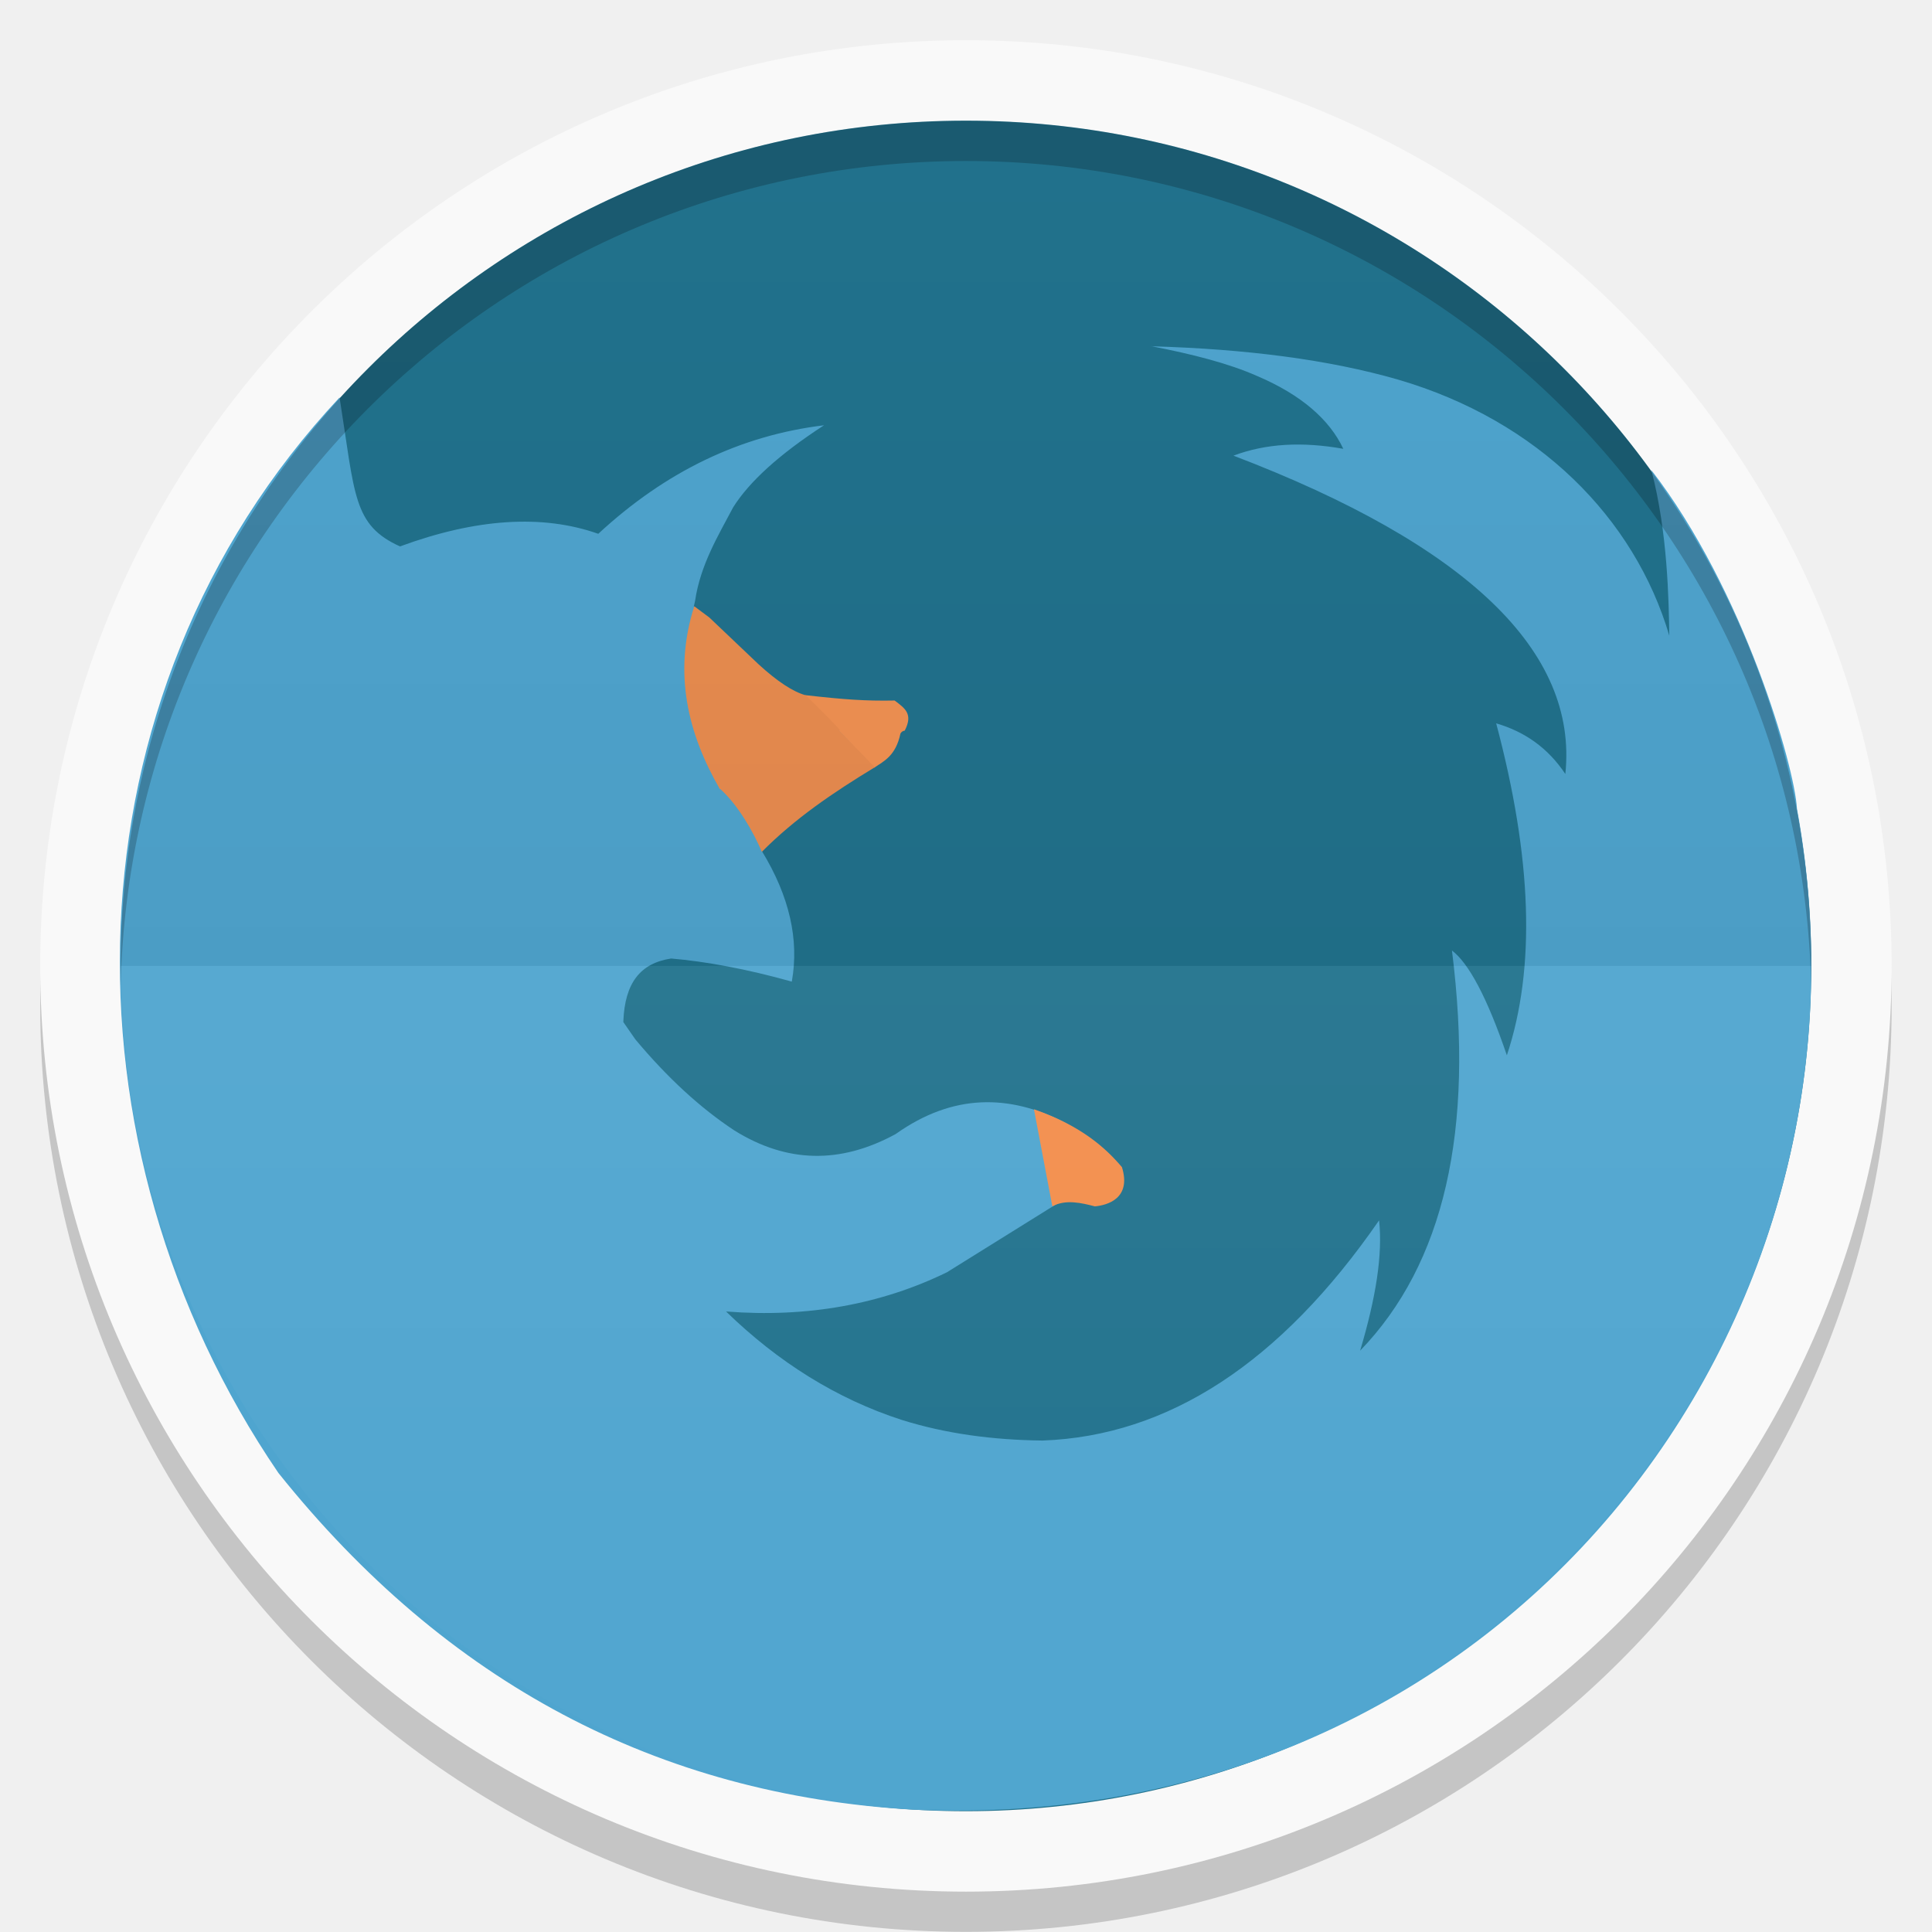
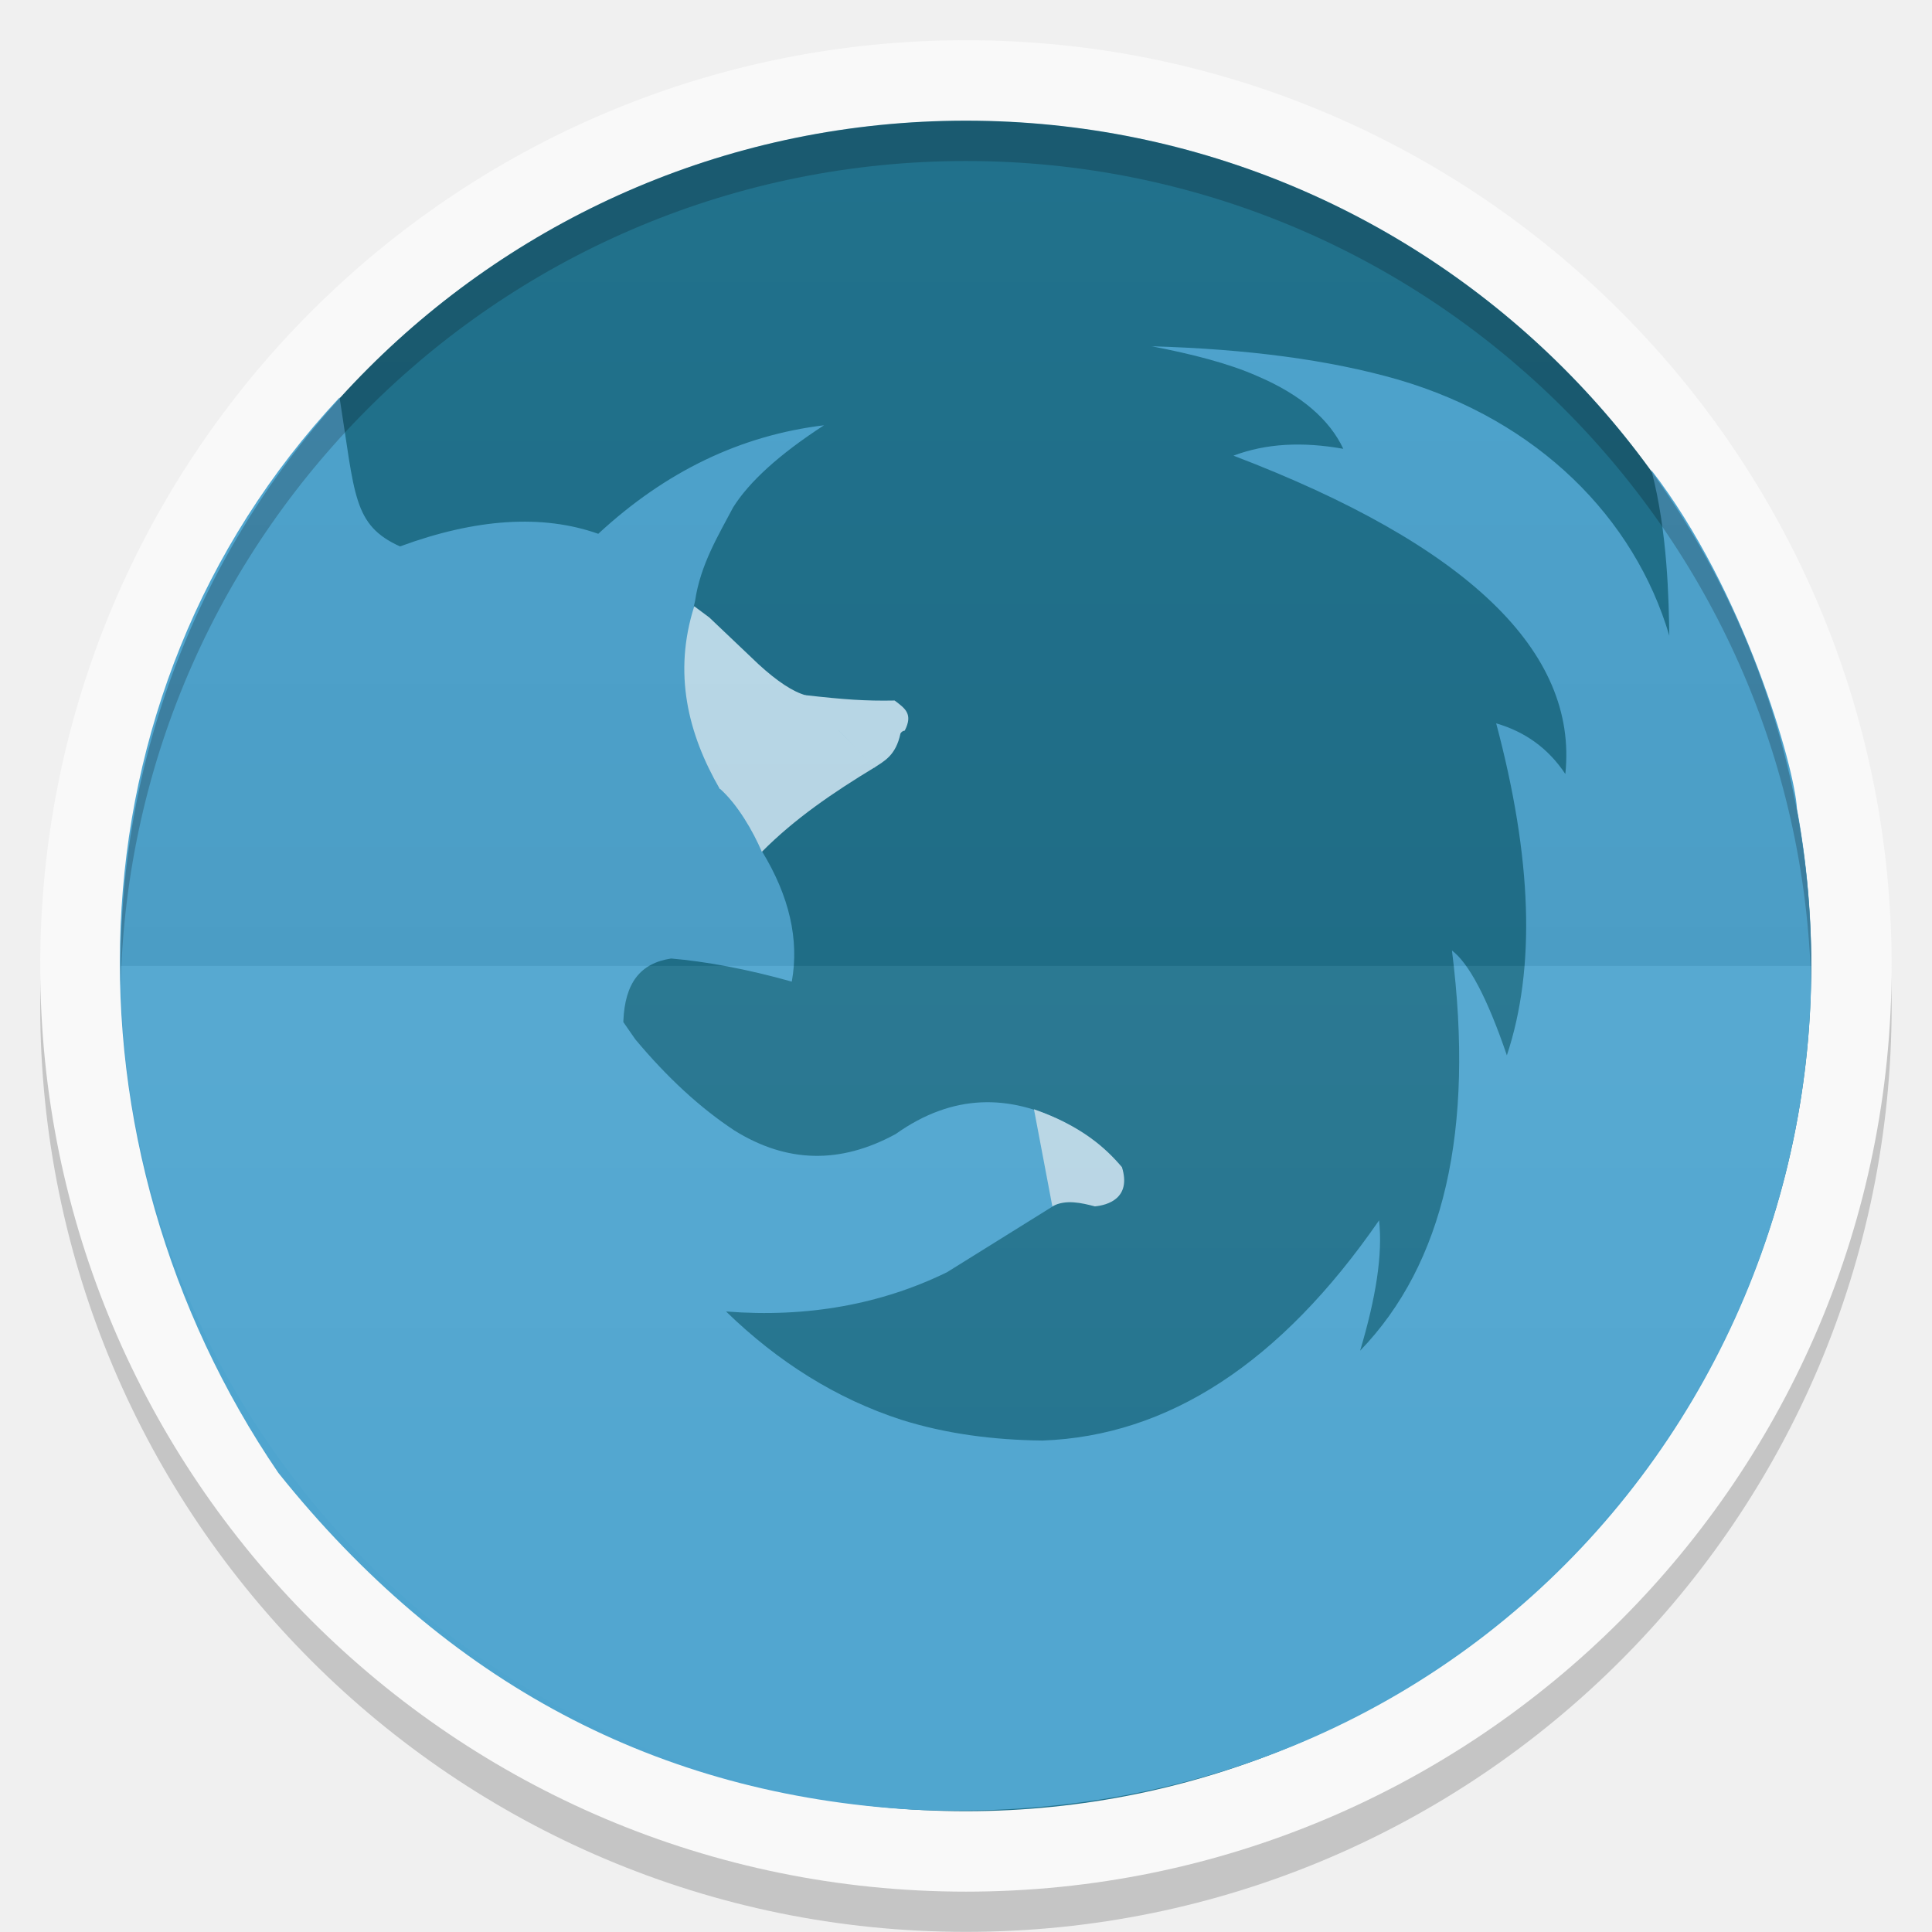
<svg xmlns="http://www.w3.org/2000/svg" xmlns:xlink="http://www.w3.org/1999/xlink" width="48" viewBox="0 0 13.547 13.547" height="48" id="svg2" version="1.1">
  <defs id="defs4">
    <linearGradient id="linearGradient3807">
      <stop style="stop-color:#000000;stop-opacity:1;" offset="0" id="stop3809" />
      <stop style="stop-color:#000000;stop-opacity:0;" offset="1" id="stop3811" />
    </linearGradient>
    <linearGradient id="linearGradient3794">
      <stop style="stop-color:#ffffff;stop-opacity:1;" offset="0" id="stop3796" />
      <stop style="stop-color:#ffffff;stop-opacity:0;" offset="1" id="stop3798" />
    </linearGradient>
    <linearGradient id="linearGradient4460">
      <stop offset="0" style="stop-color:#2d2d2d;stop-opacity:1;" id="stop7" />
      <stop offset="1" style="stop-color:#333333;stop-opacity:1;" id="stop9" />
    </linearGradient>
    <linearGradient id="linearGradient3824">
      <stop offset="0" style="stop-color:#2a94c8" id="stop12" />
      <stop offset=".519" style="stop-color:#e35472" id="stop14" />
      <stop offset="1" style="stop-color:#e68031" id="stop16" />
    </linearGradient>
    <linearGradient gradientTransform="matrix(1.09524,0,0,1.09524,-133.0018,-293.022)" xlink:href="#linearGradient4460" id="linearGradient3835" y1="279.096" y2="268.33" gradientUnits="userSpaceOnUse" x2="0" />
    <linearGradient xlink:href="#linearGradient3824" id="linearGradient3830" x1=".847" x2="12.7" gradientUnits="userSpaceOnUse" />
    <linearGradient xlink:href="#linearGradient4460" id="linearGradient3010" gradientUnits="userSpaceOnUse" gradientTransform="matrix(1.078933,0,0,1.078933,-130.9204,-288.5589)" y1="279.096" x2="0" y2="268.33" />
    <clipPath id="clipPath3813" clipPathUnits="userSpaceOnUse">
      <path id="path3815" d="M 92.311,355.545 L 479.511,355.545 L 479.511,68.185 L 92.311,68.185 L 92.311,355.545 z" />
    </clipPath>
    <clipPath id="clipPath3809" clipPathUnits="userSpaceOnUse">
      <path id="path3811" d="M 93.311,69.185 L 478.511,69.185 L 478.511,354.545 L 93.311,354.545 L 93.311,69.185 z" />
    </clipPath>
    <clipPath id="clipPath3805" clipPathUnits="userSpaceOnUse">
      <path id="path3807" d="M 93.311,354.545 L 478.511,354.545 L 478.511,69.185 L 93.311,69.185 L 93.311,354.545 z" />
    </clipPath>
    <clipPath id="clipPath3801" clipPathUnits="userSpaceOnUse">
      <path id="path3803" d="M 95.311,352.545 L 476.403,352.545 L 476.403,71.423 L 95.311,71.423 L 95.311,352.545 z" />
    </clipPath>
    <clipPath id="clipPath3797" clipPathUnits="userSpaceOnUse">
      <rect id="rect3799" style="fill:#fff" height="96" y="-0" x="-100" width="96" />
    </clipPath>
    <clipPath id="clipPath3793" clipPathUnits="userSpaceOnUse">
      <path id="path3795" d="M 54.1,12.5 12.9,54.7 C -2.7,70.3 23,69 32.3,74.9 36.6,77.7 18.5,81.3 22.2,85 c 3.6,3.7 21.7,7.1 25.3,10.7 3.6,3.7 -7.3,7.6 -3.7,11.3 3.5,3.7 11.9,0.2 13.4,8.6 1.1,6.2 15.4,3.1 21.8,-2.2 4,-3.4 -6.9,-3.4 -3.3,-7.1 9,-9.1 17,-4.1 20.3,-12.5 1.8,-4.5 -13.6,-7.7 -9.5,-10.6 9.8,-6.9 45.8,-10.4 29.2,-27 L 73,12.5 c -5.3,-5 -14,-5 -18.9,0 z m -9.9,64.7 c 0.9,0 30.8,4 19.3,7.1 -4.4,1.2 -24.6,-7.1 -19.3,-7.1 z m 57.2,16.6 c 0,2.1 16.3,3.3 15.4,-0.5 -1.3,-6.4 -13.6,-5.9 -15.4,0.5 z m -69.5,11.1 c 3.7,3.2 9.3,-0.7 11.1,-5.2 -3.6,-4.7 -16.9,0.3 -11.1,5.2 z m 67.5,-6.7 c -4.6,4.2 0.8,8.6 5.3,5.7 1.2,-0.8 -0.1,-4.7 -5.3,-5.7 z" />
    </clipPath>
    <clipPath id="clipPath3789" clipPathUnits="userSpaceOnUse">
      <rect id="rect3791" style="fill:#fff" height="84" rx="6" y="6" x="6" width="84" />
    </clipPath>
    <clipPath id="clipPath3785" clipPathUnits="userSpaceOnUse">
      <rect id="rect3787" style="fill:#fff;fill-rule:evenodd" height="20" rx="2" y="1" x="1" width="20" />
    </clipPath>
    <linearGradient xlink:href="#linearGradient3794" id="linearGradient3800" x1="28" y1="28" x2="42" y2="44" gradientUnits="userSpaceOnUse" />
    <linearGradient xlink:href="#linearGradient3807" id="linearGradient3813" x1="28" y1="28" x2="11" y2="7" gradientUnits="userSpaceOnUse" gradientTransform="scale(0.2822222,0.2822222)" />
    <linearGradient xlink:href="#linearGradient3794" id="linearGradient3817" gradientUnits="userSpaceOnUse" x1="28" y1="28" x2="42" y2="44" gradientTransform="matrix(0.2822222,0,0,0.2822222,-15.24,0)" />
    <linearGradient xlink:href="#linearGradient3807" id="linearGradient3024" gradientUnits="userSpaceOnUse" gradientTransform="matrix(0.2822222,0,0,0.2822222,-15.24,0)" x1="28" y1="28" x2="11" y2="7" />
    <linearGradient xlink:href="#linearGradient3807" id="linearGradient3809" x1="25" y1="24" x2="25" y2="48" gradientUnits="userSpaceOnUse" gradientTransform="matrix(-0.2822222,0,0,-0.2822222,13.54666,13.54667)" />
    <linearGradient xlink:href="#linearGradient3794" id="linearGradient3814" gradientUnits="userSpaceOnUse" x1="25" y1="24" x2="25" y2="48" gradientTransform="matrix(0.2822222,0,0,0.2822222,6.875e-7,-6.3e-6)" />
    <linearGradient xlink:href="#linearGradient3807" id="linearGradient3818" gradientUnits="userSpaceOnUse" x1="25" y1="24" x2="25" y2="48" gradientTransform="matrix(0.2822222,0,0,0.2822222,14.67555,0)" />
    <radialGradient gradientUnits="userSpaceOnUse" r="24" fy="1028.362" fx="24" cy="1028.362" cx="24" id="radialGradient3839" xlink:href="#linearGradient3833" />
    <linearGradient y2="1028.362" x2="25" y1="1004.362" x1="25" gradientTransform="translate(0,24)" gradientUnits="userSpaceOnUse" id="linearGradient3814-8" xlink:href="#linearGradient3816" />
    <linearGradient gradientTransform="matrix(1,0,0,-1,0,2032.724)" y2="1028.362" x2="25" y1="1004.362" x1="25" gradientUnits="userSpaceOnUse" id="linearGradient3799" xlink:href="#linearGradient3789" />
    <linearGradient y2="1116.021" x2="535.501" y1="1357.267" x1="535.501" gradientUnits="userSpaceOnUse" id="linearGradient3853" xlink:href="#linearGradient4460-36" />
    <linearGradient gradientUnits="userSpaceOnUse" y2="1116.021" x2="535.501" y1="1357.267" x1="535.501" id="linearGradient3851" xlink:href="#linearGradient4460-36" />
    <linearGradient y2="267.598" x2="0" y1="279.088" gradientTransform="matrix(3.916346,0,0,3.916346,-416.9212,-49.09352)" gradientUnits="userSpaceOnUse" id="linearGradient3842" xlink:href="#linearGradient4460-36" />
    <linearGradient y2="267.598" x2="0" y1="279.088" gradientTransform="matrix(1.10528,0,0,1.10528,-134.2829,-295.7706)" gradientUnits="userSpaceOnUse" id="linearGradient3837" xlink:href="#linearGradient4460-36" />
    <clipPath clipPathUnits="userSpaceOnUse" id="clipPath6">
      <path style="fill:#fff;fill-rule:evenodd" d="M -670.14,51.863 L -114.616,405.003 L -257.111,510.326 L -514.221,-71.013 L -670.14,51.863 z" id="path8" />
    </clipPath>
    <linearGradient id="linearGradient4460-3">
      <stop offset="0" style="stop-color:#f9d7c6" id="stop11" />
      <stop offset="1" style="stop-color:#f9f9ff" id="stop13" />
    </linearGradient>
    <linearGradient gradientTransform="translate(0,1e-5)" xlink:href="#linearGradient4460-3" id="linearGradient4030" x1="3.387" gradientUnits="userSpaceOnUse" x2="10.16" />
    <linearGradient id="linearGradient4460-36">
      <stop offset="0" style="stop-color:#cb3223" id="stop17" />
      <stop offset="1" style="stop-color:#e16913" id="stop19" />
    </linearGradient>
    <linearGradient gradientTransform="matrix(1.10528,0,0,1.10528,-134.2829,-295.7706)" xlink:href="#linearGradient4460-36" id="linearGradient4075" y1="279.088" y2="267.598" gradientUnits="userSpaceOnUse" x2="0" />
    <linearGradient id="linearGradient3789">
      <stop id="stop3791" offset="0" style="stop-color:#000000;stop-opacity:1;" />
      <stop id="stop3793" offset="1" style="stop-color:#000000;stop-opacity:0;" />
    </linearGradient>
    <linearGradient id="linearGradient3816">
      <stop style="stop-color:#ffffff;stop-opacity:1;" offset="0" id="stop3818" />
      <stop style="stop-color:#ffffff;stop-opacity:0;" offset="1" id="stop3820" />
    </linearGradient>
    <linearGradient id="linearGradient3833">
      <stop id="stop3835" offset="0" style="stop-color:#000000;stop-opacity:1;" />
      <stop id="stop3837" offset="1" style="stop-color:#000000;stop-opacity:0;" />
    </linearGradient>
    <linearGradient xlink:href="#linearGradient3789" id="linearGradient3108" gradientUnits="userSpaceOnUse" gradientTransform="matrix(0.2822222,0,0,-0.2822222,25.96443,290.2267)" x1="25" y1="1004.362" x2="25" y2="1028.362" />
    <linearGradient xlink:href="#linearGradient3816" id="linearGradient3111" gradientUnits="userSpaceOnUse" gradientTransform="matrix(0.2822222,0,0,0.2822222,13.54667,-276.68)" x1="25" y1="1004.362" x2="25" y2="1028.362" />
    <linearGradient gradientTransform="matrix(1,0,0,-1,0,2056.724)" y2="1047.362" x2="24" y1="1028.362" x1="24" gradientUnits="userSpaceOnUse" id="linearGradient3985" xlink:href="#linearGradient3833-9" />
    <linearGradient gradientUnits="userSpaceOnUse" y2="1047.362" x2="24" y1="1028.362" x1="24" id="linearGradient3981" xlink:href="#linearGradient3816-1" />
    <linearGradient y2="48" x2="25" y1="24" x1="25" gradientTransform="translate(1.7289841e-6,1004.362)" gradientUnits="userSpaceOnUse" id="linearGradient3181" xlink:href="#linearGradient3794-3" />
    <linearGradient y2="48" x2="25" y1="24" x1="25" gradientTransform="matrix(-1,0,0,-1,48,1052.362)" gradientUnits="userSpaceOnUse" id="linearGradient3177" xlink:href="#linearGradient3807-0" />
    <linearGradient id="linearGradient3807-0">
      <stop style="stop-color:#000000;stop-opacity:1;" offset="0" id="stop3809-8" />
      <stop style="stop-color:#000000;stop-opacity:0;" offset="1" id="stop3811-3" />
    </linearGradient>
    <linearGradient id="linearGradient3794-3">
      <stop style="stop-color:#ffffff;stop-opacity:1;" offset="0" id="stop3796-8" />
      <stop style="stop-color:#ffffff;stop-opacity:0;" offset="1" id="stop3798-6" />
    </linearGradient>
    <linearGradient id="linearGradient4460-5">
      <stop offset="0" style="stop-color:#2d2d2d;stop-opacity:1;" id="stop7-9" />
      <stop offset="1" style="stop-color:#333333;stop-opacity:1;" id="stop9-2" />
    </linearGradient>
    <linearGradient id="linearGradient3824-5">
      <stop offset="0" style="stop-color:#2a94c8" id="stop12-3" />
      <stop offset=".519" style="stop-color:#e35472" id="stop14-3" />
      <stop offset="1" style="stop-color:#e68031" id="stop16-5" />
    </linearGradient>
    <linearGradient gradientTransform="matrix(1.09524,0,0,1.09524,-133.0018,-293.022)" xlink:href="#linearGradient4460-5" id="linearGradient3835-5" y1="279.096" y2="268.33" gradientUnits="userSpaceOnUse" x2="0" />
    <linearGradient xlink:href="#linearGradient3824-5" id="linearGradient3830-0" x1=".847" x2="12.7" gradientUnits="userSpaceOnUse" />
    <linearGradient xlink:href="#linearGradient4460-5" id="linearGradient3010-2" gradientUnits="userSpaceOnUse" gradientTransform="matrix(1.078933,0,0,1.078933,-130.9204,-288.5589)" y1="279.096" x2="0" y2="268.33" />
    <clipPath id="clipPath3813-6" clipPathUnits="userSpaceOnUse">
      <path id="path3815-6" d="M 92.311,355.545 L 479.511,355.545 L 479.511,68.185 L 92.311,68.185 L 92.311,355.545 z" />
    </clipPath>
    <clipPath id="clipPath3809-4" clipPathUnits="userSpaceOnUse">
      <path id="path3811-2" d="M 93.311,69.185 L 478.511,69.185 L 478.511,354.545 L 93.311,354.545 L 93.311,69.185 z" />
    </clipPath>
    <clipPath id="clipPath3805-9" clipPathUnits="userSpaceOnUse">
      <path id="path3807-0" d="M 93.311,354.545 L 478.511,354.545 L 478.511,69.185 L 93.311,69.185 L 93.311,354.545 z" />
    </clipPath>
    <clipPath id="clipPath3801-5" clipPathUnits="userSpaceOnUse">
      <path id="path3803-9" d="M 95.311,352.545 L 476.403,352.545 L 476.403,71.423 L 95.311,71.423 L 95.311,352.545 z" />
    </clipPath>
    <clipPath id="clipPath3797-1" clipPathUnits="userSpaceOnUse">
      <rect id="rect3799-3" style="fill:#fff" height="96" y="-0" x="-100" width="96" />
    </clipPath>
    <clipPath id="clipPath3793-6" clipPathUnits="userSpaceOnUse">
      <path id="path3795-8" d="M 54.1,12.5 12.9,54.7 C -2.7,70.3 23,69 32.3,74.9 36.6,77.7 18.5,81.3 22.2,85 c 3.6,3.7 21.7,7.1 25.3,10.7 3.6,3.7 -7.3,7.6 -3.7,11.3 3.5,3.7 11.9,0.2 13.4,8.6 1.1,6.2 15.4,3.1 21.8,-2.2 4,-3.4 -6.9,-3.4 -3.3,-7.1 9,-9.1 17,-4.1 20.3,-12.5 1.8,-4.5 -13.6,-7.7 -9.5,-10.6 9.8,-6.9 45.8,-10.4 29.2,-27 L 73,12.5 c -5.3,-5 -14,-5 -18.9,0 z m -9.9,64.7 c 0.9,0 30.8,4 19.3,7.1 -4.4,1.2 -24.6,-7.1 -19.3,-7.1 z m 57.2,16.6 c 0,2.1 16.3,3.3 15.4,-0.5 -1.3,-6.4 -13.6,-5.9 -15.4,0.5 z m -69.5,11.1 c 3.7,3.2 9.3,-0.7 11.1,-5.2 -3.6,-4.7 -16.9,0.3 -11.1,5.2 z m 67.5,-6.7 c -4.6,4.2 0.8,8.6 5.3,5.7 1.2,-0.8 -0.1,-4.7 -5.3,-5.7 z" />
    </clipPath>
    <clipPath id="clipPath3789-1" clipPathUnits="userSpaceOnUse">
      <rect id="rect3791-8" style="fill:#fff" height="84" rx="6" y="6" x="6" width="84" />
    </clipPath>
    <clipPath id="clipPath3785-8" clipPathUnits="userSpaceOnUse">
      <rect id="rect3787-3" style="fill:#fff;fill-rule:evenodd" height="20" rx="2" y="1" x="1" width="20" />
    </clipPath>
    <linearGradient xlink:href="#linearGradient3794-3" id="linearGradient3800-5" x1="28" y1="28" x2="42" y2="44" gradientUnits="userSpaceOnUse" />
    <linearGradient xlink:href="#linearGradient3807-0" id="linearGradient3813-7" x1="28" y1="28" x2="11" y2="7" gradientUnits="userSpaceOnUse" gradientTransform="scale(0.2822222,0.2822222)" />
    <linearGradient xlink:href="#linearGradient3794-3" id="linearGradient3817-7" gradientUnits="userSpaceOnUse" x1="28" y1="28" x2="42" y2="44" gradientTransform="matrix(0.2822222,0,0,0.2822222,-15.24,0)" />
    <linearGradient xlink:href="#linearGradient3807-0" id="linearGradient3024-4" gradientUnits="userSpaceOnUse" gradientTransform="matrix(0.2822222,0,0,0.2822222,-15.24,0)" x1="28" y1="28" x2="11" y2="7" />
    <linearGradient xlink:href="#linearGradient3807-0" id="linearGradient3809-9" x1="25" y1="24" x2="25" y2="48" gradientUnits="userSpaceOnUse" gradientTransform="matrix(-0.2822222,0,0,-0.2822222,13.54667,13.54667)" />
    <linearGradient xlink:href="#linearGradient3794-3" id="linearGradient3814-3" gradientUnits="userSpaceOnUse" x1="25" y1="24" x2="25" y2="48" gradientTransform="matrix(0.2822222,0,0,0.2822222,5e-7,-6.3e-6)" />
    <linearGradient xlink:href="#linearGradient3807-0" id="linearGradient3818-7" gradientUnits="userSpaceOnUse" x1="25" y1="24" x2="25" y2="48" gradientTransform="matrix(0.2822222,0,0,0.2822222,14.67555,0)" />
    <radialGradient gradientUnits="userSpaceOnUse" r="24" fy="1028.362" fx="24" cy="1028.362" cx="24" id="radialGradient3839-7" xlink:href="#linearGradient3833-9" />
    <linearGradient y2="1028.362" x2="25" y1="1004.362" x1="25" gradientTransform="translate(0,24)" gradientUnits="userSpaceOnUse" id="linearGradient3814-8-7" xlink:href="#linearGradient3816-1" />
    <linearGradient gradientTransform="matrix(1,0,0,-1,0,2032.724)" y2="1028.362" x2="25" y1="1004.362" x1="25" gradientUnits="userSpaceOnUse" id="linearGradient3799-2" xlink:href="#linearGradient3789-3" />
    <linearGradient y2="1116.021" x2="535.501" y1="1357.267" x1="535.501" gradientUnits="userSpaceOnUse" id="linearGradient3853-4" xlink:href="#linearGradient4460-36-4" />
    <linearGradient gradientUnits="userSpaceOnUse" y2="1116.021" x2="535.501" y1="1357.267" x1="535.501" id="linearGradient3851-1" xlink:href="#linearGradient4460-36-4" />
    <linearGradient y2="267.598" x2="0" y1="279.088" gradientTransform="matrix(3.916346,0,0,3.916346,-416.9212,-49.09352)" gradientUnits="userSpaceOnUse" id="linearGradient3842-3" xlink:href="#linearGradient4460-36-4" />
    <linearGradient y2="267.598" x2="0" y1="279.088" gradientTransform="matrix(1.10528,0,0,1.10528,-134.2829,-295.7706)" gradientUnits="userSpaceOnUse" id="linearGradient3837-8" xlink:href="#linearGradient4460-36-4" />
    <clipPath clipPathUnits="userSpaceOnUse" id="clipPath6-2">
      <path style="fill:#fff;fill-rule:evenodd" d="M -670.14,51.863 L -114.616,405.003 L -257.111,510.326 L -514.221,-71.013 L -670.14,51.863 z" id="path8-8" />
    </clipPath>
    <linearGradient id="linearGradient4460-3-4">
      <stop offset="0" style="stop-color:#f9d7c6" id="stop11-6" />
      <stop offset="1" style="stop-color:#f9f9ff" id="stop13-4" />
    </linearGradient>
    <linearGradient gradientTransform="translate(0,1e-5)" xlink:href="#linearGradient4460-3-4" id="linearGradient4030-0" x1="3.387" gradientUnits="userSpaceOnUse" x2="10.16" />
    <linearGradient id="linearGradient4460-36-4">
      <stop offset="0" style="stop-color:#cb3223" id="stop17-2" />
      <stop offset="1" style="stop-color:#e16913" id="stop19-5" />
    </linearGradient>
    <linearGradient gradientTransform="matrix(1.10528,0,0,1.10528,-134.2829,-295.7706)" xlink:href="#linearGradient4460-36-4" id="linearGradient4075-2" y1="279.088" y2="267.598" gradientUnits="userSpaceOnUse" x2="0" />
    <linearGradient id="linearGradient3789-3">
      <stop id="stop3791-1" offset="0" style="stop-color:#000000;stop-opacity:1;" />
      <stop id="stop3793-3" offset="1" style="stop-color:#000000;stop-opacity:0;" />
    </linearGradient>
    <linearGradient id="linearGradient3816-1">
      <stop style="stop-color:#ffffff;stop-opacity:1;" offset="0" id="stop3818-9" />
      <stop style="stop-color:#ffffff;stop-opacity:0;" offset="1" id="stop3820-0" />
    </linearGradient>
    <linearGradient id="linearGradient3833-9">
      <stop id="stop3835-9" offset="0" style="stop-color:#000000;stop-opacity:1;" />
      <stop id="stop3837-0" offset="1" style="stop-color:#000000;stop-opacity:0;" />
    </linearGradient>
    <linearGradient xlink:href="#linearGradient3789-3" id="linearGradient3108-0" gradientUnits="userSpaceOnUse" gradientTransform="matrix(0.2822222,0,0,-0.2822222,25.96443,290.2267)" x1="25" y1="1004.362" x2="25" y2="1028.362" />
    <linearGradient xlink:href="#linearGradient3816-1" id="linearGradient3111-7" gradientUnits="userSpaceOnUse" gradientTransform="matrix(0.2822222,0,0,0.2822222,13.54667,-276.68)" x1="25" y1="1004.362" x2="25" y2="1028.362" />
    <radialGradient gradientUnits="userSpaceOnUse" r="24" fy="1028.362" fx="24" cy="1028.362" cx="24" id="radialGradient3839-0" xlink:href="#linearGradient3833-4" />
    <linearGradient y2="1028.362" x2="25" y1="1004.362" x1="25" gradientTransform="translate(86,24)" gradientUnits="userSpaceOnUse" id="linearGradient3814-0" xlink:href="#linearGradient3816-5" />
    <linearGradient gradientTransform="matrix(1,0,0,-1,86,2032.724)" y2="1028.362" x2="25" y1="1004.362" x1="25" gradientUnits="userSpaceOnUse" id="linearGradient3799-27" xlink:href="#linearGradient3789-0" />
    <linearGradient y2="1116.021" x2="535.501" y1="1357.267" x1="535.501" gradientUnits="userSpaceOnUse" id="linearGradient3853-8" xlink:href="#linearGradient4460-8" />
    <linearGradient gradientUnits="userSpaceOnUse" y2="1116.021" x2="535.501" y1="1357.267" x1="535.501" id="linearGradient3851-0" xlink:href="#linearGradient4460-8" />
    <linearGradient y2="267.598" x2="0" y1="279.088" gradientTransform="matrix(3.916346,0,0,3.916346,-416.9212,-49.09352)" gradientUnits="userSpaceOnUse" id="linearGradient3842-36" xlink:href="#linearGradient4460-8" />
    <linearGradient y2="267.598" x2="0" y1="279.088" gradientTransform="matrix(1.10528,0,0,1.10528,-134.2829,-295.7706)" gradientUnits="userSpaceOnUse" id="linearGradient3837-3" xlink:href="#linearGradient4460-8" />
    <clipPath clipPathUnits="userSpaceOnUse" id="clipPath6-4">
      <path style="fill:#fff;fill-rule:evenodd" d="M -670.14,51.863 L -114.616,405.003 L -257.111,510.326 L -514.221,-71.013 L -670.14,51.863 z" id="path8-3" />
    </clipPath>
    <linearGradient id="linearGradient4460-3-7">
      <stop offset="0" style="stop-color:#f9d7c6" id="stop11-7" />
      <stop offset="1" style="stop-color:#f9f9ff" id="stop13-8" />
    </linearGradient>
    <linearGradient gradientTransform="translate(0,1e-5)" xlink:href="#linearGradient4460-3-7" id="linearGradient4030-1" x1="3.387" gradientUnits="userSpaceOnUse" x2="10.16" />
    <linearGradient id="linearGradient4460-8">
      <stop offset="0" style="stop-color:#cb3223" id="stop17-1" />
      <stop offset="1" style="stop-color:#e16913" id="stop19-6" />
    </linearGradient>
    <linearGradient gradientTransform="matrix(1.10528,0,0,1.10528,-134.2829,-295.7706)" xlink:href="#linearGradient4460-8" id="linearGradient4075-4" y1="279.088" y2="267.598" gradientUnits="userSpaceOnUse" x2="0" />
    <linearGradient id="linearGradient3789-0">
      <stop id="stop3791-0" offset="0" style="stop-color:#000000;stop-opacity:1;" />
      <stop id="stop3793-5" offset="1" style="stop-color:#000000;stop-opacity:0;" />
    </linearGradient>
    <linearGradient id="linearGradient3816-5">
      <stop style="stop-color:#ffffff;stop-opacity:1;" offset="0" id="stop3818-0" />
      <stop style="stop-color:#ffffff;stop-opacity:0;" offset="1" id="stop3820-8" />
    </linearGradient>
    <linearGradient id="linearGradient3833-4">
      <stop id="stop3835-95" offset="0" style="stop-color:#000000;stop-opacity:1;" />
      <stop id="stop3837-2" offset="1" style="stop-color:#000000;stop-opacity:0;" />
    </linearGradient>
    <linearGradient xlink:href="#linearGradient3794-2" id="linearGradient3814-4" gradientUnits="userSpaceOnUse" x1="25" y1="24" x2="25" y2="48" gradientTransform="matrix(0.2822222,0,0,0.2822222,6.7916667e-7,0.5644382)" />
    <linearGradient id="linearGradient3794-2">
      <stop style="stop-color:#ffffff;stop-opacity:1;" offset="0" id="stop3796-5" />
      <stop style="stop-color:#ffffff;stop-opacity:0;" offset="1" id="stop3798-4" />
    </linearGradient>
    <linearGradient xlink:href="#linearGradient3807-2" id="linearGradient3809-1" x1="25" y1="24" x2="25" y2="48" gradientUnits="userSpaceOnUse" gradientTransform="matrix(-0.2822222,0,0,-0.2822222,13.54666,14.11111)" />
    <linearGradient id="linearGradient3807-2">
      <stop style="stop-color:#000000;stop-opacity:1;" offset="0" id="stop3809-9" />
      <stop style="stop-color:#000000;stop-opacity:0;" offset="1" id="stop3811-1" />
    </linearGradient>
    <linearGradient xlink:href="#linearGradient3794-2-5" id="linearGradient3814-4-2" gradientUnits="userSpaceOnUse" x1="25" y1="24" x2="25" y2="48" gradientTransform="matrix(0.2822222,0,0,0.2822222,6.7399158e-7,-6.3183333e-6)" />
    <linearGradient id="linearGradient3794-2-5">
      <stop style="stop-color:#ffffff;stop-opacity:1;" offset="0" id="stop3796-5-9" />
      <stop style="stop-color:#ffffff;stop-opacity:0;" offset="1" id="stop3798-4-5" />
    </linearGradient>
    <linearGradient xlink:href="#linearGradient3807-2-1" id="linearGradient3809-1-5" x1="25" y1="24" x2="25" y2="48" gradientUnits="userSpaceOnUse" gradientTransform="matrix(-0.2822222,0,0,-0.2822222,13.54666,13.54667)" />
    <linearGradient id="linearGradient3807-2-1">
      <stop style="stop-color:#000000;stop-opacity:1;" offset="0" id="stop3809-9-5" />
      <stop style="stop-color:#000000;stop-opacity:0;" offset="1" id="stop3811-1-9" />
    </linearGradient>
  </defs>
  <g id="layer3" style="display:inline">
    <rect width="12.982" x="0.282" y="0.564" rx="6.491" height="12.982" style="opacity:0.18;fill:#000000;fill-opacity:1;fill-rule:evenodd;display:inline" id="rect3026" />
    <rect id="rect22" style="fill:#f9f9f9;fill-opacity:1;fill-rule:evenodd;display:inline" height="12.982" rx="6.491" y="0.282" x="0.282" width="12.982" />
  </g>
  <g id="layer4" style="display:inline">
    <path id="path3021" style="fill:#21728d;fill-opacity:1;display:inline" d="m 12.7,6.773 c 0,-3.273 -2.653,-5.927 -5.927,-5.927 -3.273,0 -5.927,2.654 -5.927,5.927 0,3.273 2.653,5.927 5.927,5.927 3.273,0 5.927,-2.653 5.927,-5.927 z" />
  </g>
  <g id="layer1" style="display:inline">
    <g id="Layer_1_1_" transform="matrix(0.02315104,0,0,0.02315104,0.8542602,0.8482884)" />
    <path style="fill:#4fa5cf;fill-opacity:1" d="m 8.071,2.427 c 0.293,0.057 0.544,0.121 0.745,0.21 0.31,0.132 0.508,0.307 0.603,0.51 -0.287,-0.051 -0.541,-0.038 -0.77,0.048 C 10.289,3.821 11.066,4.568 10.976,5.427 10.856,5.247 10.694,5.131 10.491,5.072 10.742,6.015 10.77,6.786 10.566,7.4 10.427,6.991 10.296,6.751 10.181,6.665 10.34,7.928 10.125,8.862 9.537,9.471 9.648,9.099 9.696,8.797 9.67,8.557 8.979,9.557 8.191,10.069 7.31,10.101 6.961,10.097 6.631,10.053 6.322,9.956 5.868,9.809 5.457,9.552 5.091,9.196 5.662,9.241 6.181,9.145 6.64,8.921 L 7.393,8.452 C 7.488,8.384 7.58,8.39 7.67,8.432 7.854,8.408 7.901,8.354 7.849,8.188 7.732,8.09 7.628,7.96 7.455,7.865 7.079,7.677 6.687,7.663 6.28,7.952 5.889,8.165 5.515,8.154 5.15,7.927 4.91,7.769 4.678,7.555 4.455,7.288 l -0.084,-0.121 0,-0.009 c 0.011,-0.264 0.117,-0.404 0.335,-0.437 0.245,0.021 0.528,0.073 0.846,0.162 0.053,-0.294 -0.017,-0.599 -0.209,-0.914 l 0.007,-0.035 C 5.647,5.668 5.894,5.507 6.12,5.383 6.202,5.276 6.236,5.238 6.295,5.143 6.282,5.115 6.308,5.1 6.325,5.114 6.343,5.034 6.344,5.044 6.27,4.941 6.051,4.992 5.803,4.93 5.636,4.888 5.549,4.864 5.432,4.811 5.298,4.687 L 4.955,4.364 4.865,4.252 4.874,4.212 C 4.912,3.957 5.039,3.751 5.141,3.557 5.253,3.379 5.462,3.187 5.778,2.982 5.192,3.053 4.667,3.306 4.195,3.743 3.805,3.605 3.339,3.635 2.806,3.831 l -0.146,0.024 c -0.008,0.004 0.07,0.03 0.062,0.034 l 0.084,-0.057 C 2.474,3.682 2.49,3.475 2.381,2.787 0.416,4.889 0.395,8.045 1.952,10.328 3.132,11.802 4.612,12.584 6.397,12.689 10.548,12.875 13.268,9.297 12.6,5.67 12.585,5.382 12.23,4.139 11.579,3.296 11.694,3.732 11.701,4.21 11.705,4.457 11.461,3.632 10.785,2.949 9.804,2.662 9.319,2.522 8.738,2.447 8.071,2.428 z" id="path18" />
-     <path style="fill:#f38e4c;fill-opacity:1" d="m 7.379,8.459 c 0.093,-0.052 0.21,-0.023 0.298,0 C 7.764,8.451 7.935,8.404 7.867,8.184 7.755,8.052 7.585,7.895 7.25,7.778 z" id="path22" />
-     <path style="fill:#f39253;opacity:1;fill-opacity:1" d="m 5.644,4.874 0.486,0.509 c 0.068,-0.046 0.151,-0.083 0.184,-0.24 0.007,-0.011 0.016,-0.018 0.03,-0.02 C 6.404,5.006 6.346,4.967 6.273,4.912 6.068,4.916 5.918,4.905 5.644,4.874 z" id="path24" />
-     <path style="fill:#ea8d50;fill-opacity:1" d="M 5.342,5.973 C 5.282,5.831 5.17,5.636 5.043,5.526 L 5.875,5.113 6.134,5.38 C 5.839,5.559 5.572,5.741 5.342,5.973 z" id="path26" />
-     <path style="fill:#ea8d50;fill-opacity:1" d="M 4.868,4.251 C 4.719,4.719 4.823,5.144 5.047,5.532 L 5.889,5.117 C 5.777,4.997 5.649,4.875 5.649,4.875 5.562,4.851 5.452,4.78 5.318,4.657 L 4.974,4.33 z" id="path28" />
+     <path style="fill:#b7d5e4;fill-opacity:1" d="m 7.379,8.459 c 0.093,-0.052 0.21,-0.023 0.298,0 C 7.764,8.451 7.935,8.404 7.867,8.184 7.755,8.052 7.585,7.895 7.25,7.778 z" id="path22" />
+     <path style="fill:#bedeed;opacity:1;fill-opacity:1" d="m 5.644,4.874 0.486,0.509 c 0.068,-0.046 0.151,-0.083 0.184,-0.24 0.007,-0.011 0.016,-0.018 0.03,-0.02 C 6.404,5.006 6.346,4.967 6.273,4.912 6.068,4.916 5.918,4.905 5.644,4.874 z" id="path24" />
+     <path style="fill:#bedeed;fill-opacity:1" d="M 5.342,5.973 C 5.282,5.831 5.17,5.636 5.043,5.526 L 5.875,5.113 6.134,5.38 C 5.839,5.559 5.572,5.741 5.342,5.973 z" id="path26" />
+     <path style="fill:#bedeed;fill-opacity:1" d="M 4.868,4.251 C 4.719,4.719 4.823,5.144 5.047,5.532 L 5.889,5.117 C 5.777,4.997 5.649,4.875 5.649,4.875 5.562,4.851 5.452,4.78 5.318,4.657 L 4.974,4.33 z" id="path28" />
  </g>
  <g id="layer2" style="display:inline">
    <path style="opacity:0.2;fill:#000000;fill-opacity:1;display:inline" d="m 6.773,0.847 c -3.273,0 -5.927,2.653 -5.927,5.927 0,0.047 -0.001,0.095 0,0.141 0.074,-3.209 2.7,-5.786 5.927,-5.786 3.226,0 5.852,2.577 5.927,5.786 0.001,-0.046 0,-0.094 0,-0.141 0,-3.273 -2.654,-5.927 -5.927,-5.927 z" id="path3121" />
    <path id="path3812" d="M 0.847,6.773 C 0.847,10.047 3.5,12.7 6.773,12.7 c 3.273,0 5.927,-2.653 5.927,-5.927 l -11.853,0 z" style="opacity:0.05;fill:url(#linearGradient3814-4-2);fill-opacity:1;stroke:none;display:inline" />
    <path style="opacity:0.05;fill:url(#linearGradient3809-1-5);fill-opacity:1;stroke:none;display:inline" d="m 12.7,6.773 c 0,-3.273 -2.653,-5.927 -5.927,-5.927 -3.273,0 -5.927,2.653 -5.927,5.927 l 11.853,0 z" id="rect3796" />
  </g>
</svg>
